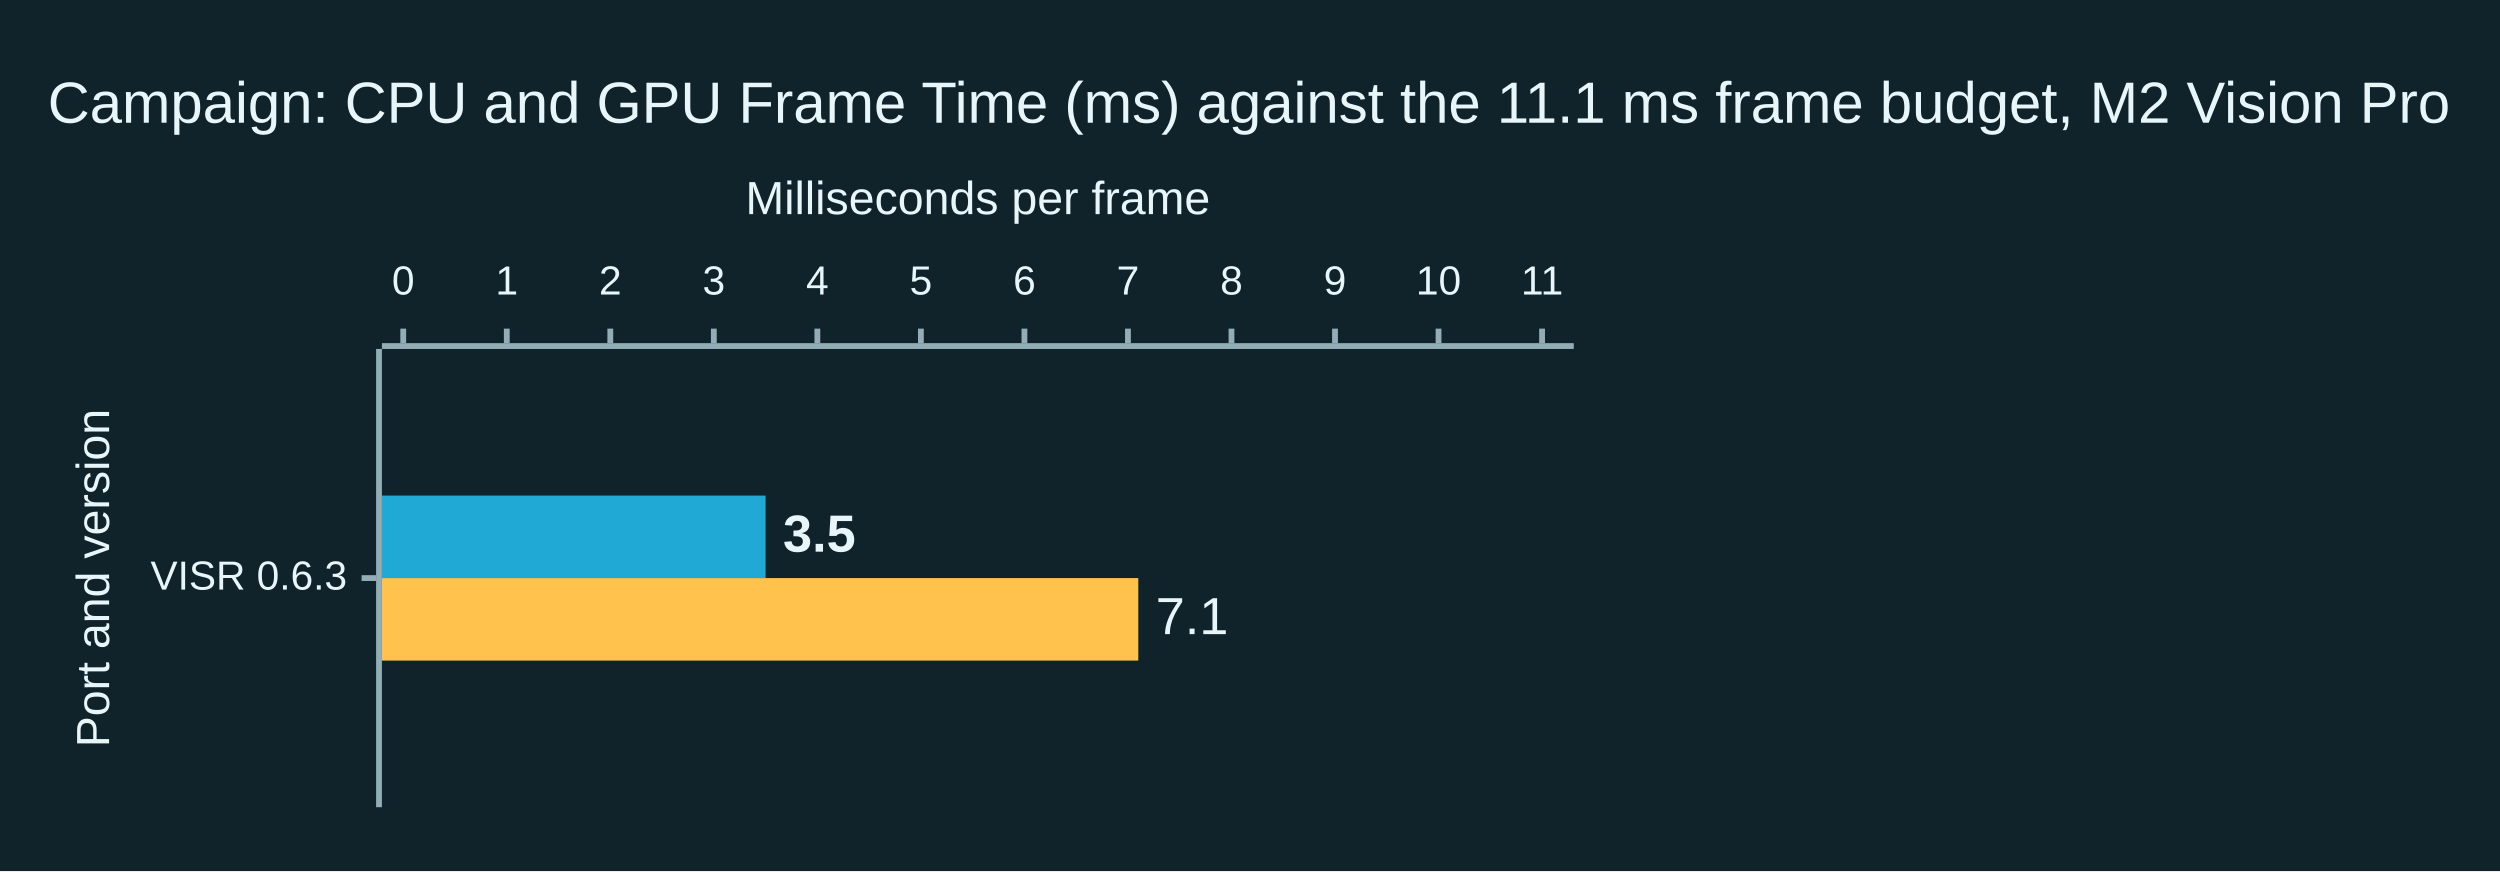
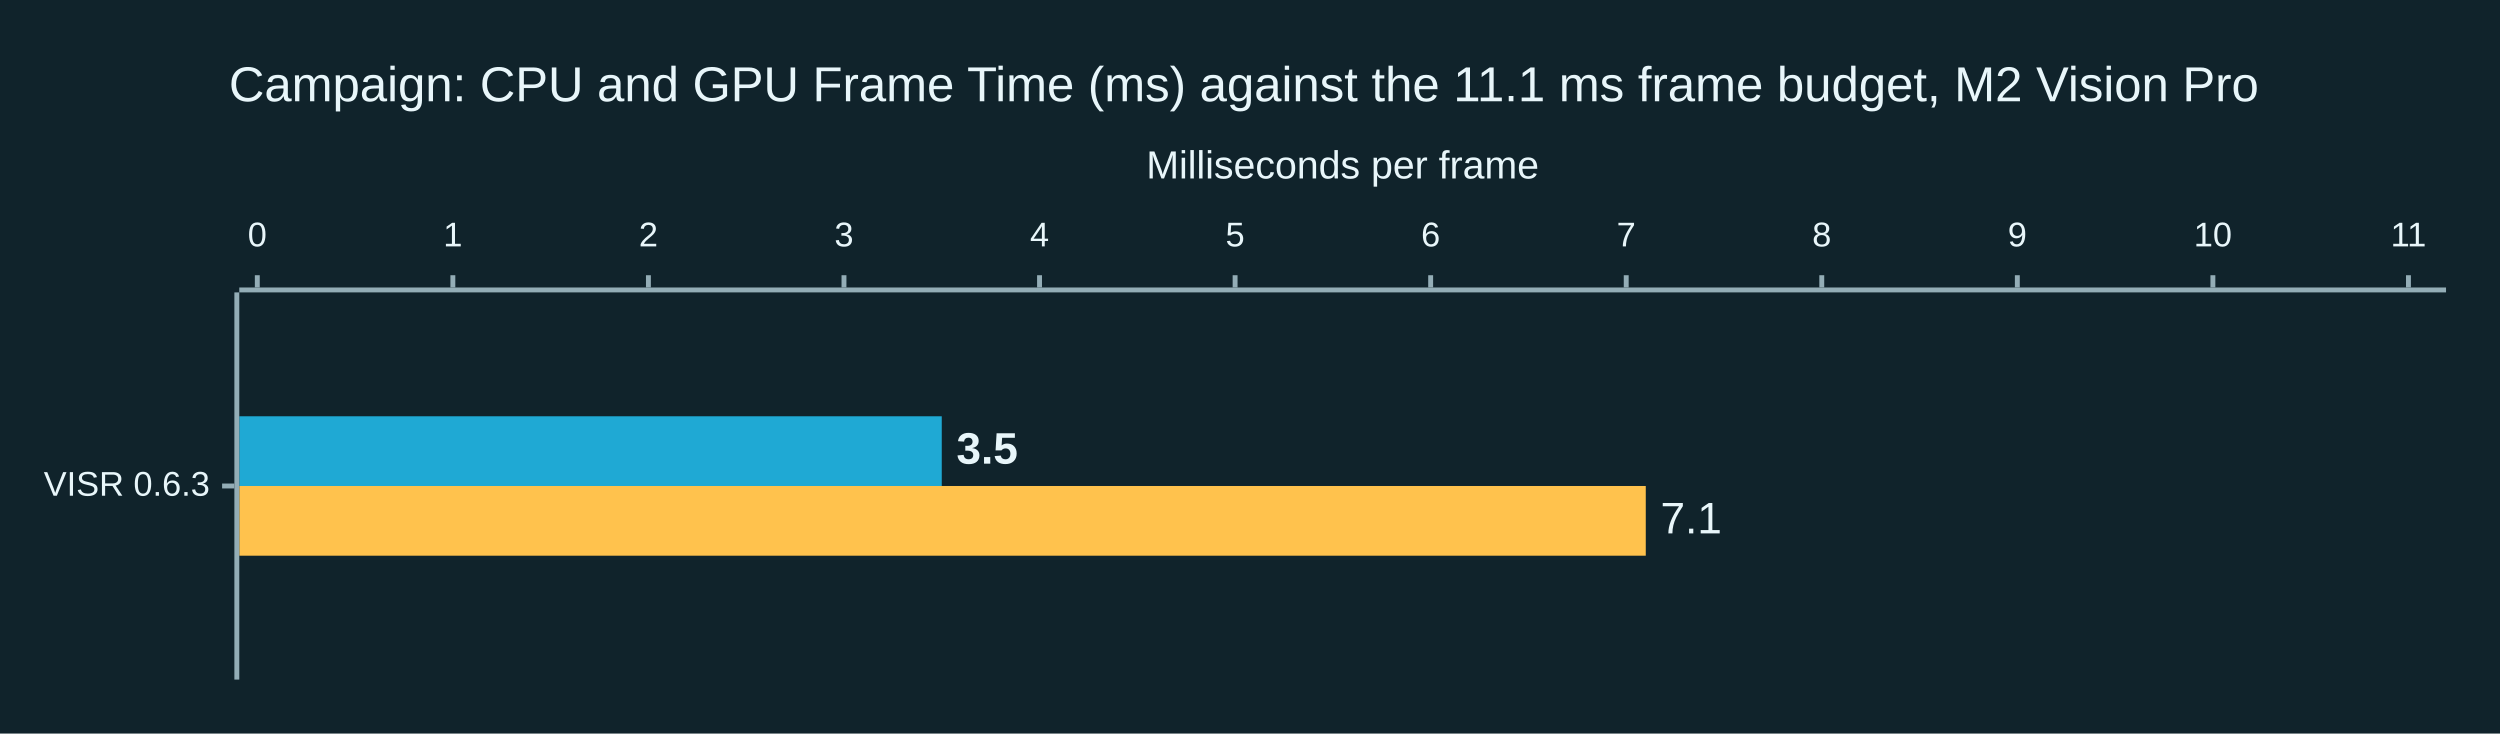
- <svg xmlns="http://www.w3.org/2000/svg" color="#e8f6fa" id="static" width="100%" style="max-width: 861px;" viewBox="-22 -15 861 300" role="graphics-document document" aria-roledescription="xychart">
+ <svg xmlns="http://www.w3.org/2000/svg" color="#e8f6fa" id="static" width="100%" style="max-width: 1019px;" viewBox="-17 -14 1019 299" role="graphics-document document" aria-roledescription="xychart">
  <style>#static{font-family:"trebuchet ms",verdana,arial,sans-serif;font-size:16px;fill:#333;}@keyframes edge-animation-frame{from{stroke-dashoffset:0;}}@keyframes dash{to{stroke-dashoffset:0;}}#static .edge-animation-slow{stroke-dasharray:9,5!important;stroke-dashoffset:900;animation:dash 50s linear infinite;stroke-linecap:round;}#static .edge-animation-fast{stroke-dasharray:9,5!important;stroke-dashoffset:900;animation:dash 20s linear infinite;stroke-linecap:round;}#static .error-icon{fill:hsl(220.588, 100%, 98.333%);}#static .error-text{fill:rgb(8.5, 5.75, 0);stroke:rgb(8.5, 5.75, 0);}#static .edge-thickness-normal{stroke-width:1px;}#static .edge-thickness-thick{stroke-width:3.5px;}#static .edge-pattern-solid{stroke-dasharray:0;}#static .edge-thickness-invisible{stroke-width:0;fill:none;}#static .edge-pattern-dashed{stroke-dasharray:3;}#static .edge-pattern-dotted{stroke-dasharray:2;}#static .marker{fill:#0b0b0b;stroke:#0b0b0b;}#static .marker.cross{stroke:#0b0b0b;}#static svg{font-family:"trebuchet ms",verdana,arial,sans-serif;font-size:16px;}#static p{margin:0;}#static :root{--mermaid-font-family:"trebuchet ms",verdana,arial,sans-serif;}</style>
  <g />
  <g class="main">
-     <rect width="861" height="300" class="background" fill="#10232b" x="-22" y="-15" />
+     <rect width="1019" height="299" class="background" fill="#10232b" x="-17" y="-14" />
    <g class="chart-title">
-       <text x="0" y="0" fill="#e8f6fa" font-size="20" dominant-baseline="middle" text-anchor="middle" transform="translate(408.1406, 21.58984) rotate(0)">Campaign: CPU and GPU Frame Time (ms) against the 11.1 ms frame budget, M2 Vision Pro</text>
+       <text x="0" y="0" fill="#e8f6fa" font-size="20" dominant-baseline="middle" text-anchor="middle" transform="translate(490, 21.58984) rotate(0)">Campaign: CPU and GPU Frame Time (ms) against the 11.1 ms frame budget, M2 Vision Pro</text>
    </g>
    <g class="plot">
      <g class="bar-plot-0">
-         <rect x="109.531" y="155.675" width="132.14" height="28.415" fill="#1fa9d4" stroke="#1fa9d4" stroke-width="0" />
+         <rect x="80.531" y="155.675" width="286.329" height="28.415" fill="#1fa9d4" stroke="#1fa9d4" stroke-width="0" />
      </g>
      <g class="bar-plot-1">
-         <rect x="109.531" y="184.09" width="260.501" height="28.415" fill="#ffc24d" stroke="#ffc24d" stroke-width="0" />
+         <rect x="80.531" y="184.09" width="573.285" height="28.415" fill="#ffc24d" stroke="#ffc24d" stroke-width="0" />
      </g>
-       <text x="247.671" y="169.883" dominant-baseline="middle" fill="currentColor" font-size="18" font-weight="600" class="bar-value">3.5</text>
-       <text x="376.032" y="198.297" dominant-baseline="middle" fill="currentColor" font-size="18" font-weight="400" class="bar-value">7.1</text>
+       <text x="372.86" y="169.883" dominant-baseline="middle" fill="currentColor" font-size="18" font-weight="600" class="bar-value">3.5</text>
+       <text x="659.816" y="198.297" dominant-baseline="middle" fill="currentColor" font-size="18" font-weight="400" class="bar-value">7.1</text>
    </g>
    <g class="left-axis">
      <g class="axisl-line">
-         <path d="M 108.531,105.18 L 108.531,263" fill="none" stroke="#93adb6" stroke-width="2" />
+         <path d="M 79.531,105.18 L 79.531,263" fill="none" stroke="#93adb6" stroke-width="2" />
      </g>
      <g class="label">
-         <text x="0" y="0" fill="#e8f6fa" font-size="14" dominant-baseline="middle" text-anchor="end" transform="translate(97.53125, 184.0898) rotate(0)">VISR 0.6.3</text>
+         <text x="0" y="0" fill="#e8f6fa" font-size="14" dominant-baseline="middle" text-anchor="end" transform="translate(68.53125, 184.0898) rotate(0)">VISR 0.6.3</text>
      </g>
      <g class="ticks">
-         <path d="M 107.531,184.09 L 102.531,184.09" fill="none" stroke="#93adb6" stroke-width="2" />
-       </g>
-       <g class="title">
-         <text x="0" y="0" fill="#e8f6fa" font-size="16" dominant-baseline="text-before-edge" text-anchor="middle" transform="translate(5, 184.0898) rotate(270)">Port and version</text>
+         <path d="M 78.531,184.09 L 73.531,184.09" fill="none" stroke="#93adb6" stroke-width="2" />
      </g>
    </g>
    <g class="top-axis">
      <g class="axis-line">
-         <path d="M 109.531,104.18 L 520,104.18" fill="none" stroke="#93adb6" stroke-width="2" />
+         <path d="M 80.531,104.18 L 980,104.18" fill="none" stroke="#93adb6" stroke-width="2" />
      </g>
      <g class="label">
-         <text x="0" y="0" fill="#e8f6fa" font-size="14" dominant-baseline="text-before-edge" text-anchor="middle" transform="translate(116.875, 77.17969) rotate(0)">0</text>
-         <text x="0" y="0" fill="#e8f6fa" font-size="14" dominant-baseline="text-before-edge" text-anchor="middle" transform="translate(152.531, 77.17969) rotate(0)">1</text>
-         <text x="0" y="0" fill="#e8f6fa" font-size="14" dominant-baseline="text-before-edge" text-anchor="middle" transform="translate(188.1869, 77.17969) rotate(0)">2</text>
-         <text x="0" y="0" fill="#e8f6fa" font-size="14" dominant-baseline="text-before-edge" text-anchor="middle" transform="translate(223.8429, 77.17969) rotate(0)">3</text>
-         <text x="0" y="0" fill="#e8f6fa" font-size="14" dominant-baseline="text-before-edge" text-anchor="middle" transform="translate(259.4989, 77.17969) rotate(0)">4</text>
-         <text x="0" y="0" fill="#e8f6fa" font-size="14" dominant-baseline="text-before-edge" text-anchor="middle" transform="translate(295.1548, 77.17969) rotate(0)">5</text>
-         <text x="0" y="0" fill="#e8f6fa" font-size="14" dominant-baseline="text-before-edge" text-anchor="middle" transform="translate(330.8108, 77.17969) rotate(0)">6</text>
-         <text x="0" y="0" fill="#e8f6fa" font-size="14" dominant-baseline="text-before-edge" text-anchor="middle" transform="translate(366.4668, 77.17969) rotate(0)">7</text>
-         <text x="0" y="0" fill="#e8f6fa" font-size="14" dominant-baseline="text-before-edge" text-anchor="middle" transform="translate(402.1227, 77.17969) rotate(0)">8</text>
-         <text x="0" y="0" fill="#e8f6fa" font-size="14" dominant-baseline="text-before-edge" text-anchor="middle" transform="translate(437.7787, 77.17969) rotate(0)">9</text>
-         <text x="0" y="0" fill="#e8f6fa" font-size="14" dominant-baseline="text-before-edge" text-anchor="middle" transform="translate(473.4347, 77.17969) rotate(0)">10</text>
-         <text x="0" y="0" fill="#e8f6fa" font-size="14" dominant-baseline="text-before-edge" text-anchor="middle" transform="translate(509.0907, 77.17969) rotate(0)">11</text>
+         <text x="0" y="0" fill="#e8f6fa" font-size="14" dominant-baseline="text-before-edge" text-anchor="middle" transform="translate(87.875, 77.17969) rotate(0)">0</text>
+         <text x="0" y="0" fill="#e8f6fa" font-size="14" dominant-baseline="text-before-edge" text-anchor="middle" transform="translate(167.585, 77.17969) rotate(0)">1</text>
+         <text x="0" y="0" fill="#e8f6fa" font-size="14" dominant-baseline="text-before-edge" text-anchor="middle" transform="translate(247.295, 77.17969) rotate(0)">2</text>
+         <text x="0" y="0" fill="#e8f6fa" font-size="14" dominant-baseline="text-before-edge" text-anchor="middle" transform="translate(327.0051, 77.17969) rotate(0)">3</text>
+         <text x="0" y="0" fill="#e8f6fa" font-size="14" dominant-baseline="text-before-edge" text-anchor="middle" transform="translate(406.7151, 77.17969) rotate(0)">4</text>
+         <text x="0" y="0" fill="#e8f6fa" font-size="14" dominant-baseline="text-before-edge" text-anchor="middle" transform="translate(486.4251, 77.17969) rotate(0)">5</text>
+         <text x="0" y="0" fill="#e8f6fa" font-size="14" dominant-baseline="text-before-edge" text-anchor="middle" transform="translate(566.1351, 77.17969) rotate(0)">6</text>
+         <text x="0" y="0" fill="#e8f6fa" font-size="14" dominant-baseline="text-before-edge" text-anchor="middle" transform="translate(645.8452, 77.17969) rotate(0)">7</text>
+         <text x="0" y="0" fill="#e8f6fa" font-size="14" dominant-baseline="text-before-edge" text-anchor="middle" transform="translate(725.5552, 77.17969) rotate(0)">8</text>
+         <text x="0" y="0" fill="#e8f6fa" font-size="14" dominant-baseline="text-before-edge" text-anchor="middle" transform="translate(805.2652, 77.17969) rotate(0)">9</text>
+         <text x="0" y="0" fill="#e8f6fa" font-size="14" dominant-baseline="text-before-edge" text-anchor="middle" transform="translate(884.9752, 77.17969) rotate(0)">10</text>
+         <text x="0" y="0" fill="#e8f6fa" font-size="14" dominant-baseline="text-before-edge" text-anchor="middle" transform="translate(964.6852, 77.17969) rotate(0)">11</text>
      </g>
      <g class="ticks">
-         <path d="M 116.875,103.18 L 116.875,98.18" fill="none" stroke="#93adb6" stroke-width="2" />
-         <path d="M 152.531,103.18 L 152.531,98.18" fill="none" stroke="#93adb6" stroke-width="2" />
-         <path d="M 188.187,103.18 L 188.187,98.18" fill="none" stroke="#93adb6" stroke-width="2" />
-         <path d="M 223.843,103.18 L 223.843,98.18" fill="none" stroke="#93adb6" stroke-width="2" />
-         <path d="M 259.499,103.18 L 259.499,98.18" fill="none" stroke="#93adb6" stroke-width="2" />
-         <path d="M 295.155,103.18 L 295.155,98.18" fill="none" stroke="#93adb6" stroke-width="2" />
-         <path d="M 330.811,103.18 L 330.811,98.18" fill="none" stroke="#93adb6" stroke-width="2" />
-         <path d="M 366.467,103.18 L 366.467,98.18" fill="none" stroke="#93adb6" stroke-width="2" />
-         <path d="M 402.123,103.18 L 402.123,98.18" fill="none" stroke="#93adb6" stroke-width="2" />
-         <path d="M 437.779,103.18 L 437.779,98.18" fill="none" stroke="#93adb6" stroke-width="2" />
-         <path d="M 473.435,103.18 L 473.435,98.18" fill="none" stroke="#93adb6" stroke-width="2" />
-         <path d="M 509.091,103.18 L 509.091,98.18" fill="none" stroke="#93adb6" stroke-width="2" />
+         <path d="M 87.875,103.18 L 87.875,98.18" fill="none" stroke="#93adb6" stroke-width="2" />
+         <path d="M 167.585,103.18 L 167.585,98.18" fill="none" stroke="#93adb6" stroke-width="2" />
+         <path d="M 247.295,103.18 L 247.295,98.18" fill="none" stroke="#93adb6" stroke-width="2" />
+         <path d="M 327.005,103.18 L 327.005,98.18" fill="none" stroke="#93adb6" stroke-width="2" />
+         <path d="M 406.715,103.18 L 406.715,98.18" fill="none" stroke="#93adb6" stroke-width="2" />
+         <path d="M 486.425,103.18 L 486.425,98.18" fill="none" stroke="#93adb6" stroke-width="2" />
+         <path d="M 566.135,103.18 L 566.135,98.18" fill="none" stroke="#93adb6" stroke-width="2" />
+         <path d="M 645.845,103.18 L 645.845,98.18" fill="none" stroke="#93adb6" stroke-width="2" />
+         <path d="M 725.555,103.18 L 725.555,98.18" fill="none" stroke="#93adb6" stroke-width="2" />
+         <path d="M 805.265,103.18 L 805.265,98.18" fill="none" stroke="#93adb6" stroke-width="2" />
+         <path d="M 884.975,103.18 L 884.975,98.18" fill="none" stroke="#93adb6" stroke-width="2" />
+         <path d="M 964.685,103.18 L 964.685,98.18" fill="none" stroke="#93adb6" stroke-width="2" />
      </g>
      <g class="title">
-         <text x="0" y="0" fill="#e8f6fa" font-size="16" dominant-baseline="text-before-edge" text-anchor="middle" transform="translate(314.7656, 48.17969) rotate(0)">Milliseconds per frame</text>
+         <text x="0" y="0" fill="#e8f6fa" font-size="16" dominant-baseline="text-before-edge" text-anchor="middle" transform="translate(530.2656, 48.17969) rotate(0)">Milliseconds per frame</text>
      </g>
    </g>
  </g>
  <g class="mermaid-tmp-group" />
</svg>
